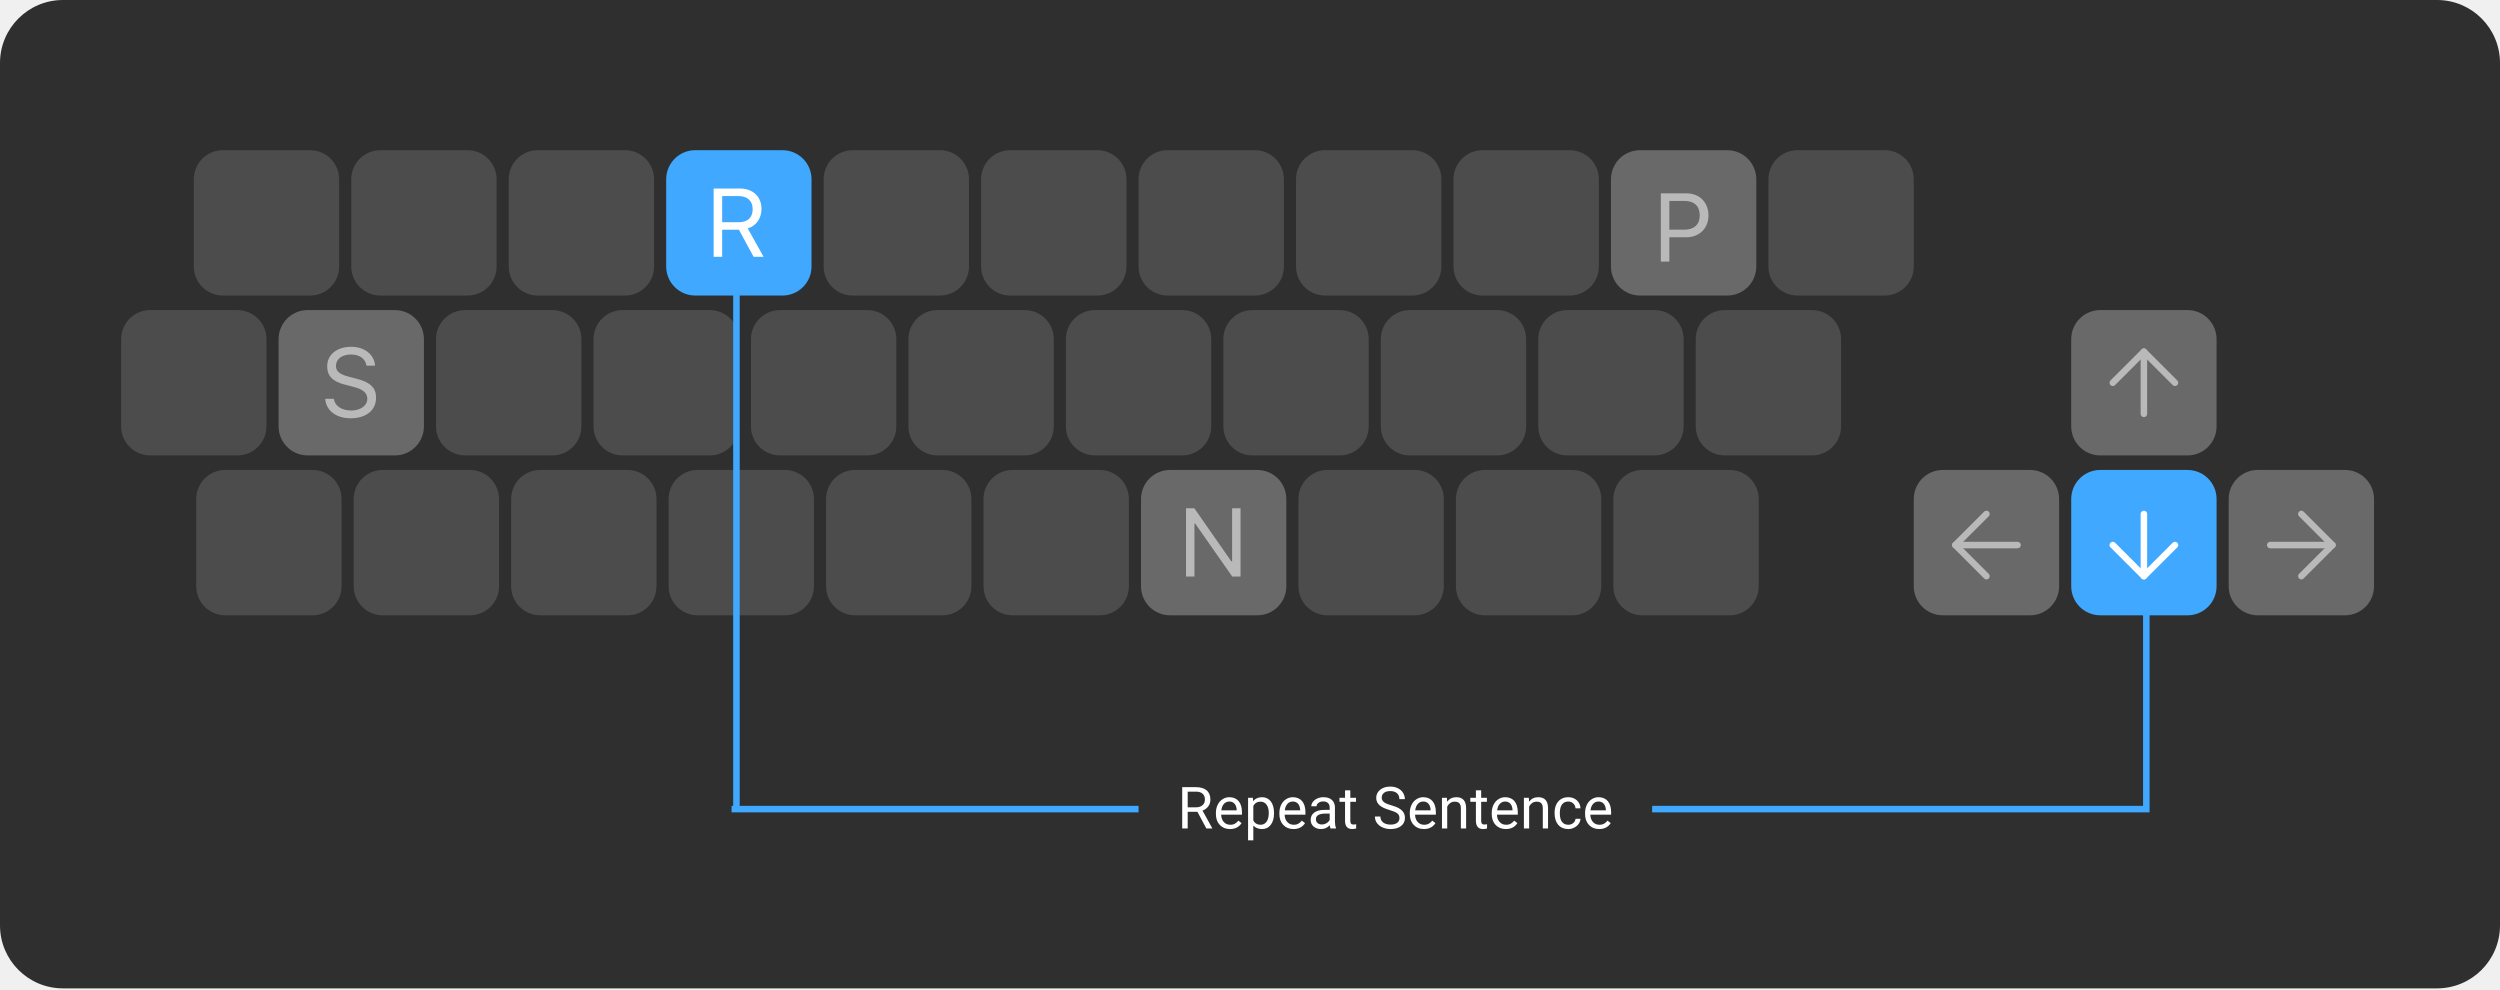
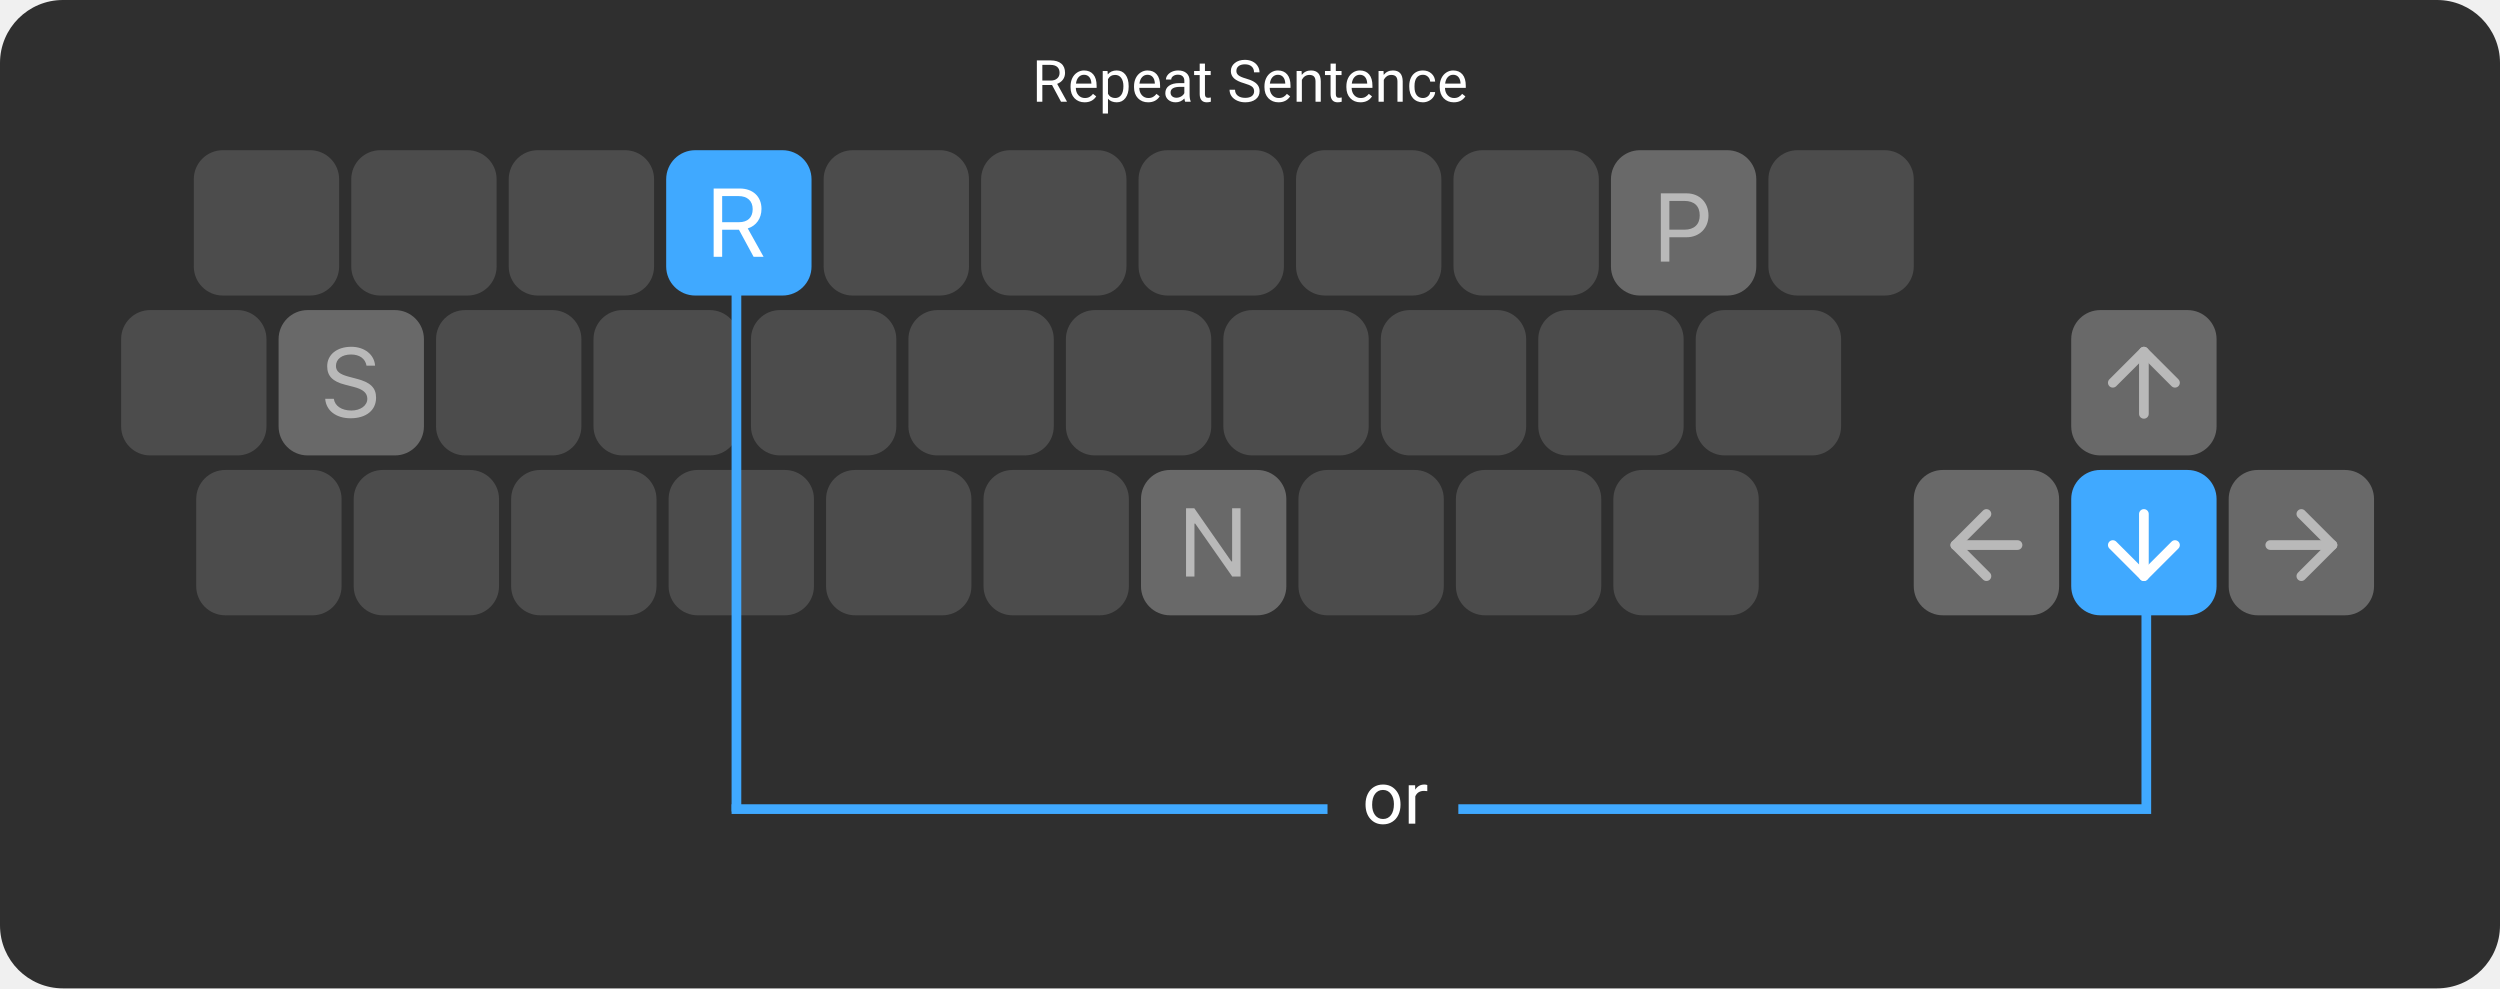
- <svg xmlns="http://www.w3.org/2000/svg" width="1920" height="760" viewBox="0 0 1920 760" fill="none">
-   <g clip-path="url(#clip0)">
-     <path d="M1871.63 0H48.372C21.657 0 0 21.657 0 48.372V710.698C0 737.413 21.657 759.07 48.372 759.07H1871.63C1898.34 759.07 1920 737.413 1920 710.698V48.372C1920 21.657 1898.34 0 1871.63 0Z" fill="#2F2F2F" />
-     <path d="M238.14 115.349H171.163C158.833 115.349 148.837 125.344 148.837 137.674V204.651C148.837 216.981 158.833 226.977 171.163 226.977H238.14C250.47 226.977 260.465 216.981 260.465 204.651V137.674C260.465 125.344 250.47 115.349 238.14 115.349Z" fill="#4C4C4C" />
-     <path d="M359.07 115.349H292.093C279.763 115.349 269.768 125.344 269.768 137.674V204.651C269.768 216.981 279.763 226.977 292.093 226.977H359.07C371.4 226.977 381.395 216.981 381.395 204.651V137.674C381.395 125.344 371.4 115.349 359.07 115.349Z" fill="#4C4C4C" />
-     <path d="M600.93 115.349H533.954C521.623 115.349 511.628 125.344 511.628 137.674V204.651C511.628 216.981 521.623 226.977 533.954 226.977H600.93C613.26 226.977 623.256 216.981 623.256 204.651V137.674C623.256 125.344 613.26 115.349 600.93 115.349Z" fill="#40A9FF" />
-     <path d="M480 115.349H413.023C400.693 115.349 390.698 125.344 390.698 137.674V204.651C390.698 216.981 400.693 226.977 413.023 226.977H480C492.33 226.977 502.326 216.981 502.326 204.651V137.674C502.326 125.344 492.33 115.349 480 115.349Z" fill="#4C4C4C" />
-     <path d="M721.86 115.349H654.884C642.554 115.349 632.558 125.344 632.558 137.674V204.651C632.558 216.981 642.554 226.977 654.884 226.977H721.86C734.19 226.977 744.186 216.981 744.186 204.651V137.674C744.186 125.344 734.19 115.349 721.86 115.349Z" fill="#4C4C4C" />
-     <path d="M842.791 115.349H775.814C763.484 115.349 753.488 125.344 753.488 137.674V204.651C753.488 216.981 763.484 226.977 775.814 226.977H842.791C855.121 226.977 865.116 216.981 865.116 204.651V137.674C865.116 125.344 855.121 115.349 842.791 115.349Z" fill="#4C4C4C" />
-     <path d="M963.721 115.349H896.744C884.414 115.349 874.418 125.344 874.418 137.674V204.651C874.418 216.981 884.414 226.977 896.744 226.977H963.721C976.051 226.977 986.046 216.981 986.046 204.651V137.674C986.046 125.344 976.051 115.349 963.721 115.349Z" fill="#4C4C4C" />
-     <path d="M1084.65 115.349H1017.67C1005.34 115.349 995.349 125.344 995.349 137.674V204.651C995.349 216.981 1005.34 226.977 1017.67 226.977H1084.65C1096.98 226.977 1106.98 216.981 1106.98 204.651V137.674C1106.98 125.344 1096.98 115.349 1084.65 115.349Z" fill="#4C4C4C" />
-     <path d="M1205.58 115.349H1138.6C1126.27 115.349 1116.28 125.344 1116.28 137.674V204.651C1116.28 216.981 1126.27 226.977 1138.6 226.977H1205.58C1217.91 226.977 1227.91 216.981 1227.91 204.651V137.674C1227.91 125.344 1217.91 115.349 1205.58 115.349Z" fill="#4C4C4C" />
-     <path d="M1447.44 115.349H1380.47C1368.14 115.349 1358.14 125.344 1358.14 137.674V204.651C1358.14 216.981 1368.14 226.977 1380.47 226.977H1447.44C1459.77 226.977 1469.77 216.981 1469.77 204.651V137.674C1469.77 125.344 1459.77 115.349 1447.44 115.349Z" fill="#4C4C4C" />
-     <path d="M1326.51 115.349H1259.54C1247.2 115.349 1237.21 125.344 1237.21 137.674V204.651C1237.21 216.981 1247.2 226.977 1259.54 226.977H1326.51C1338.84 226.977 1348.84 216.981 1348.84 204.651V137.674C1348.84 125.344 1338.84 115.349 1326.51 115.349Z" fill="#696969" />
-     <path d="M1800.93 360.93H1733.95C1721.62 360.93 1711.63 370.926 1711.63 383.256V450.232C1711.63 462.563 1721.62 472.558 1733.95 472.558H1800.93C1813.26 472.558 1823.26 462.563 1823.26 450.232V383.256C1823.26 370.926 1813.26 360.93 1800.93 360.93Z" fill="#696969" />
-     <path d="M240 360.93H173.023C160.693 360.93 150.698 370.926 150.698 383.256V450.232C150.698 462.563 160.693 472.558 173.023 472.558H240C252.33 472.558 262.326 462.563 262.326 450.232V383.256C262.326 370.926 252.33 360.93 240 360.93Z" fill="#4C4C4C" />
-     <path d="M360.93 360.93H293.954C281.623 360.93 271.628 370.926 271.628 383.256V450.232C271.628 462.563 281.623 472.558 293.954 472.558H360.93C373.26 472.558 383.256 462.563 383.256 450.232V383.256C383.256 370.926 373.26 360.93 360.93 360.93Z" fill="#4C4C4C" />
-     <path d="M481.86 360.93H414.884C402.554 360.93 392.558 370.926 392.558 383.256V450.232C392.558 462.563 402.554 472.558 414.884 472.558H481.86C494.191 472.558 504.186 462.563 504.186 450.232V383.256C504.186 370.926 494.191 360.93 481.86 360.93Z" fill="#4C4C4C" />
-     <path d="M602.791 360.93H535.814C523.484 360.93 513.488 370.926 513.488 383.256V450.232C513.488 462.563 523.484 472.558 535.814 472.558H602.791C615.121 472.558 625.116 462.563 625.116 450.232V383.256C625.116 370.926 615.121 360.93 602.791 360.93Z" fill="#4C4C4C" />
-     <path d="M723.721 360.93H656.744C644.414 360.93 634.418 370.926 634.418 383.256V450.232C634.418 462.563 644.414 472.558 656.744 472.558H723.721C736.051 472.558 746.046 462.563 746.046 450.232V383.256C746.046 370.926 736.051 360.93 723.721 360.93Z" fill="#4C4C4C" />
-     <path d="M844.651 360.93H777.674C765.344 360.93 755.349 370.926 755.349 383.256V450.232C755.349 462.563 765.344 472.558 777.674 472.558H844.651C856.981 472.558 866.977 462.563 866.977 450.232V383.256C866.977 370.926 856.981 360.93 844.651 360.93Z" fill="#4C4C4C" />
-     <path d="M965.582 360.93H898.605C886.275 360.93 876.279 370.926 876.279 383.256V450.232C876.279 462.563 886.275 472.558 898.605 472.558H965.582C977.912 472.558 987.907 462.563 987.907 450.232V383.256C987.907 370.926 977.912 360.93 965.582 360.93Z" fill="#696969" />
-     <path d="M1086.51 360.93H1019.54C1007.2 360.93 997.209 370.926 997.209 383.256V450.232C997.209 462.563 1007.2 472.558 1019.54 472.558H1086.51C1098.84 472.558 1108.84 462.563 1108.84 450.232V383.256C1108.84 370.926 1098.84 360.93 1086.51 360.93Z" fill="#4C4C4C" />
-     <path d="M1207.44 360.93H1140.47C1128.14 360.93 1118.14 370.926 1118.14 383.256V450.232C1118.14 462.563 1128.14 472.558 1140.47 472.558H1207.44C1219.77 472.558 1229.77 462.563 1229.77 450.232V383.256C1229.77 370.926 1219.77 360.93 1207.44 360.93Z" fill="#4C4C4C" />
-     <path d="M1328.37 360.93H1261.4C1249.07 360.93 1239.07 370.926 1239.07 383.256V450.232C1239.07 462.563 1249.07 472.558 1261.4 472.558H1328.37C1340.7 472.558 1350.7 462.563 1350.7 450.232V383.256C1350.7 370.926 1340.7 360.93 1328.37 360.93Z" fill="#4C4C4C" />
-     <path d="M1559.07 360.93H1492.09C1479.76 360.93 1469.77 370.926 1469.77 383.256V450.232C1469.77 462.563 1479.76 472.558 1492.09 472.558H1559.07C1571.4 472.558 1581.4 462.563 1581.4 450.232V383.256C1581.4 370.926 1571.4 360.93 1559.07 360.93Z" fill="#696969" />
-     <path d="M1680 360.93H1613.02C1600.69 360.93 1590.7 370.926 1590.7 383.256V450.232C1590.7 462.563 1600.69 472.558 1613.02 472.558H1680C1692.33 472.558 1702.33 462.563 1702.33 450.232V383.256C1702.33 370.926 1692.33 360.93 1680 360.93Z" fill="#40A9FF" />
-     <path d="M182.326 238.14H115.349C103.019 238.14 93.023 248.135 93.023 260.465V327.442C93.023 339.772 103.019 349.767 115.349 349.767H182.326C194.656 349.767 204.651 339.772 204.651 327.442V260.465C204.651 248.135 194.656 238.14 182.326 238.14Z" fill="#4C4C4C" />
-     <path d="M303.256 238.14H236.279C223.949 238.14 213.954 248.135 213.954 260.465V327.442C213.954 339.772 223.949 349.767 236.279 349.767H303.256C315.586 349.767 325.582 339.772 325.582 327.442V260.465C325.582 248.135 315.586 238.14 303.256 238.14Z" fill="#696969" />
-     <path d="M424.186 238.14H357.209C344.879 238.14 334.884 248.135 334.884 260.465V327.442C334.884 339.772 344.879 349.767 357.209 349.767H424.186C436.516 349.767 446.512 339.772 446.512 327.442V260.465C446.512 248.135 436.516 238.14 424.186 238.14Z" fill="#4C4C4C" />
-     <path d="M545.116 238.14H478.14C465.809 238.14 455.814 248.135 455.814 260.465V327.442C455.814 339.772 465.809 349.767 478.14 349.767H545.116C557.446 349.767 567.442 339.772 567.442 327.442V260.465C567.442 248.135 557.446 238.14 545.116 238.14Z" fill="#4C4C4C" />
-     <path d="M666.046 238.14H599.07C586.74 238.14 576.744 248.135 576.744 260.465V327.442C576.744 339.772 586.74 349.767 599.07 349.767H666.046C678.377 349.767 688.372 339.772 688.372 327.442V260.465C688.372 248.135 678.377 238.14 666.046 238.14Z" fill="#4C4C4C" />
-     <path d="M786.977 238.14H720C707.67 238.14 697.674 248.135 697.674 260.465V327.442C697.674 339.772 707.67 349.767 720 349.767H786.977C799.307 349.767 809.302 339.772 809.302 327.442V260.465C809.302 248.135 799.307 238.14 786.977 238.14Z" fill="#4C4C4C" />
-     <path d="M907.907 238.14H840.93C828.6 238.14 818.604 248.135 818.604 260.465V327.442C818.604 339.772 828.6 349.767 840.93 349.767H907.907C920.237 349.767 930.232 339.772 930.232 327.442V260.465C930.232 248.135 920.237 238.14 907.907 238.14Z" fill="#4C4C4C" />
-     <path d="M1028.84 238.14H961.86C949.53 238.14 939.535 248.135 939.535 260.465V327.442C939.535 339.772 949.53 349.767 961.86 349.767H1028.84C1041.17 349.767 1051.16 339.772 1051.16 327.442V260.465C1051.16 248.135 1041.17 238.14 1028.84 238.14Z" fill="#4C4C4C" />
-     <path d="M1149.77 238.14H1082.79C1070.46 238.14 1060.47 248.135 1060.47 260.465V327.442C1060.47 339.772 1070.46 349.767 1082.79 349.767H1149.77C1162.1 349.767 1172.09 339.772 1172.09 327.442V260.465C1172.09 248.135 1162.1 238.14 1149.77 238.14Z" fill="#4C4C4C" />
-     <path d="M1270.7 238.14H1203.72C1191.39 238.14 1181.4 248.135 1181.4 260.465V327.442C1181.4 339.772 1191.39 349.767 1203.72 349.767H1270.7C1283.03 349.767 1293.02 339.772 1293.02 327.442V260.465C1293.02 248.135 1283.03 238.14 1270.7 238.14Z" fill="#4C4C4C" />
-     <path d="M1391.63 238.14H1324.65C1312.32 238.14 1302.33 248.135 1302.33 260.465V327.442C1302.33 339.772 1312.32 349.767 1324.65 349.767H1391.63C1403.96 349.767 1413.95 339.772 1413.95 327.442V260.465C1413.95 248.135 1403.96 238.14 1391.63 238.14Z" fill="#4C4C4C" />
-     <path d="M1680 238.14H1613.02C1600.69 238.14 1590.7 248.135 1590.7 260.465V327.442C1590.7 339.772 1600.69 349.767 1613.02 349.767H1680C1692.33 349.767 1702.33 339.772 1702.33 327.442V260.465C1702.33 248.135 1692.33 238.14 1680 238.14Z" fill="#696969" />
-     <path d="M565.582 226.047V383.256V623.256" stroke="#40A9FF" stroke-width="5" />
-     <path d="M874.419 621.395H561.86" stroke="#40A9FF" stroke-width="5" />
-     <path d="M1648.37 468.837V621.395H1268.84" stroke="#40A9FF" stroke-width="5" />
-     <path d="M554.623 150.589H567.229C573.99 150.589 578.061 154.332 578.061 160.618C578.061 167.049 574.243 170.647 567.52 170.647H554.623V150.589ZM554.623 176.461H567.52L578.749 197.209H586.418L574.281 175.443C580.855 173.372 584.818 167.703 584.818 160.4C584.818 150.952 578.206 144.775 568.104 144.775H548.082V197.209H554.623V176.461Z" fill="white" />
-     <path d="M1275.52 148.496V200.93H1282.06V182.217H1295.26C1305.1 182.217 1312.12 175.276 1312.12 165.465C1312.12 155.472 1305.25 148.496 1295.33 148.496H1275.52ZM1282.06 154.31H1293.62C1301.21 154.31 1305.39 158.27 1305.39 165.465C1305.39 172.406 1301.07 176.403 1293.62 176.403H1282.06V154.31Z" fill="#B9B9B9" />
-     <path d="M917.339 442.791V402.128H917.919L946.373 442.791H952.732V390.355H946.266V431.163H945.681L917.231 390.355H910.872V442.791H917.339Z" fill="#B9B9B9" />
-     <path d="M249.76 306.301C250.451 315.349 258.118 321.235 269.237 321.235C281.229 321.235 288.823 315.094 288.823 305.465C288.823 297.761 284.462 293.546 273.598 290.821L268.111 289.368C260.88 287.514 258.009 285.153 258.009 281.046C258.009 275.741 262.624 272.253 269.601 272.253C276.141 272.253 280.574 275.45 281.483 280.829H288.06C287.515 272.362 279.957 266.33 269.819 266.33C258.736 266.33 251.287 272.362 251.287 281.264C251.287 288.714 255.393 293.001 264.877 295.4L271.599 297.144C278.83 298.961 282.101 301.795 282.101 306.264C282.101 311.461 276.904 315.276 269.855 315.276C262.406 315.276 257.173 311.788 256.374 306.301H249.76Z" fill="#B9B9B9" />
-     <path d="M1743.56 418.605H1791.32" stroke="#B9B9B9" stroke-width="5" stroke-linecap="round" stroke-linejoin="round" />
-     <path d="M1767.44 442.482L1791.32 418.605L1767.44 394.728" stroke="#B9B9B9" stroke-width="5" stroke-linecap="round" stroke-linejoin="round" />
-     <path d="M1549.46 418.605H1501.7" stroke="#B9B9B9" stroke-width="5" stroke-linecap="round" stroke-linejoin="round" />
-     <path d="M1525.58 442.482L1501.7 418.605L1525.58 394.728" stroke="#B9B9B9" stroke-width="5" stroke-linecap="round" stroke-linejoin="round" />
-     <path d="M1646.51 394.728V442.482" stroke="white" stroke-width="5" stroke-linecap="round" stroke-linejoin="round" />
-     <path d="M1670.39 418.605L1646.51 442.482L1622.63 418.605" stroke="white" stroke-width="5" stroke-linecap="round" stroke-linejoin="round" />
-     <path d="M1646.51 317.83V270.077" stroke="#B9B9B9" stroke-width="5" stroke-linecap="round" stroke-linejoin="round" />
-     <path d="M1622.63 293.954L1646.51 270.077L1670.39 293.954" stroke="#B9B9B9" stroke-width="5" stroke-linecap="round" stroke-linejoin="round" />
-     <path d="M919.601 623.438H912.144V636.279H907.936V604.536H918.444C922.02 604.536 924.766 605.351 926.686 606.977C928.617 608.603 929.584 610.973 929.584 614.084C929.584 616.059 929.049 617.782 927.973 619.252C926.909 620.718 925.428 621.816 923.523 622.545L930.98 636.019V636.279H926.489L919.601 623.438ZM912.144 620.015H918.574C920.654 620.015 922.303 619.475 923.523 618.4C924.758 617.325 925.376 615.888 925.376 614.084C925.376 612.123 924.788 610.619 923.612 609.57C922.448 608.525 920.762 607.992 918.552 607.981H912.144V620.015ZM944.628 636.714C941.432 636.714 938.831 635.669 936.822 633.574C934.816 631.468 933.815 628.655 933.815 625.139V624.398C933.815 622.058 934.258 619.97 935.144 618.139C936.044 616.294 937.294 614.854 938.894 613.823C940.509 612.778 942.25 612.253 944.126 612.253C947.196 612.253 949.577 613.261 951.277 615.282C952.978 617.302 953.83 620.197 953.83 623.959V625.641H937.849C937.904 627.966 938.582 629.846 939.876 631.286C941.183 632.711 942.842 633.421 944.848 633.421C946.273 633.421 947.478 633.131 948.464 632.551C949.454 631.97 950.317 631.2 951.062 630.24L953.525 632.16C951.549 635.196 948.584 636.714 944.628 636.714ZM944.126 615.568C942.5 615.568 941.134 616.164 940.029 617.354C938.924 618.53 938.239 620.19 937.979 622.326H949.797V622.02C949.681 619.97 949.127 618.385 948.137 617.269C947.151 616.134 945.815 615.568 944.126 615.568ZM978.444 624.744C978.444 628.335 977.622 631.23 975.981 633.421C974.34 635.617 972.115 636.714 969.309 636.714C966.444 636.714 964.193 635.806 962.552 633.991V645.351H958.518V612.688H962.202L962.399 615.304C964.04 613.269 966.321 612.253 969.242 612.253C972.077 612.253 974.317 613.321 975.958 615.457C977.614 617.596 978.444 620.565 978.444 624.376V624.744ZM974.41 624.286C974.41 621.626 973.845 619.527 972.71 617.987C971.575 616.446 970.02 615.676 968.044 615.676C965.603 615.676 963.772 616.759 962.552 618.925V630.195C963.757 632.346 965.603 633.421 968.089 633.421C970.02 633.421 971.553 632.659 972.688 631.133C973.837 629.593 974.41 627.312 974.41 624.286ZM993.38 636.714C990.18 636.714 987.579 635.669 985.573 633.574C983.568 631.468 982.563 628.655 982.563 625.139V624.398C982.563 622.058 983.01 619.97 983.895 618.139C984.796 616.294 986.046 614.854 987.646 613.823C989.257 612.778 991.002 612.253 992.877 612.253C995.943 612.253 998.329 613.261 1000.03 615.282C1001.73 617.302 1002.58 620.197 1002.58 623.959V625.641H986.597C986.656 627.966 987.333 629.846 988.624 631.286C989.934 632.711 991.59 633.421 993.596 633.421C995.021 633.421 996.226 633.131 997.216 632.551C998.206 631.97 999.069 631.2 999.81 630.24L1002.27 632.16C1000.3 635.196 997.331 636.714 993.38 636.714ZM992.877 615.568C991.248 615.568 989.882 616.164 988.777 617.354C987.676 618.53 986.991 620.19 986.73 622.326H998.544V622.02C998.429 619.97 997.878 618.385 996.889 617.269C995.899 616.134 994.563 615.568 992.877 615.568ZM1021.83 636.279C1021.6 635.814 1021.41 634.984 1021.26 633.793C1019.39 635.739 1017.15 636.714 1014.55 636.714C1012.22 636.714 1010.31 636.059 1008.81 634.753C1007.33 633.429 1006.59 631.758 1006.59 629.738C1006.59 627.282 1007.52 625.377 1009.38 624.026C1011.26 622.66 1013.89 621.976 1017.28 621.976H1021.2V620.123C1021.2 618.713 1020.78 617.596 1019.93 616.766C1019.09 615.922 1017.85 615.501 1016.2 615.501C1014.77 615.501 1013.56 615.866 1012.59 616.592C1011.61 617.317 1011.12 618.199 1011.12 619.23H1007.07C1007.07 618.054 1007.49 616.919 1008.31 615.829C1009.16 614.724 1010.29 613.853 1011.71 613.213C1013.15 612.573 1014.73 612.253 1016.45 612.253C1019.16 612.253 1021.29 612.938 1022.83 614.303C1024.38 615.654 1025.18 617.522 1025.23 619.907V630.765C1025.23 632.93 1025.51 634.649 1026.06 635.929V636.279H1021.83ZM1015.14 633.205C1016.4 633.205 1017.6 632.878 1018.73 632.223C1019.87 631.568 1020.69 630.72 1021.2 629.674V624.833H1018.04C1013.1 624.833 1010.62 626.277 1010.62 629.172C1010.62 630.437 1011.05 631.423 1011.89 632.138C1012.73 632.848 1013.82 633.205 1015.14 633.205ZM1037.03 606.977V612.688H1041.43V615.806H1037.03V630.437C1037.03 631.382 1037.22 632.093 1037.61 632.573C1038.01 633.038 1038.68 633.269 1039.62 633.269C1040.08 633.269 1040.72 633.183 1041.54 633.008V636.279C1040.48 636.569 1039.45 636.714 1038.44 636.714C1036.64 636.714 1035.28 636.171 1034.37 635.081C1033.45 633.991 1032.99 632.443 1032.99 630.437V615.806H1028.7V612.688H1032.99V606.977H1037.03ZM1067.22 622.128C1063.63 621.098 1061.02 619.832 1059.37 618.337C1057.75 616.822 1056.93 614.962 1056.93 612.755C1056.93 610.255 1057.93 608.19 1059.92 606.564C1061.93 604.919 1064.53 604.1 1067.72 604.1C1069.9 604.1 1071.85 604.521 1073.55 605.362C1075.26 606.206 1076.58 607.367 1077.51 608.852C1078.46 610.333 1078.93 611.955 1078.93 613.715H1074.72C1074.72 611.795 1074.11 610.292 1072.89 609.202C1071.67 608.097 1069.95 607.542 1067.72 607.542C1065.66 607.542 1064.05 608 1062.88 608.915C1061.74 609.819 1061.16 611.077 1061.16 612.688C1061.16 613.983 1061.71 615.081 1062.8 615.981C1063.9 616.867 1065.77 617.682 1068.4 618.422C1071.05 619.163 1073.11 619.985 1074.59 620.886C1076.09 621.775 1077.19 622.813 1077.91 624.004C1078.63 625.194 1078.99 626.597 1078.99 628.212C1078.99 630.783 1077.99 632.848 1075.99 634.404C1073.98 635.944 1071.3 636.714 1067.94 636.714C1065.76 636.714 1063.73 636.301 1061.84 635.472C1059.95 634.631 1058.49 633.481 1057.45 632.026C1056.44 630.575 1055.93 628.923 1055.93 627.077H1060.14C1060.14 628.997 1060.84 630.515 1062.25 631.635C1063.68 632.74 1065.57 633.291 1067.94 633.291C1070.15 633.291 1071.85 632.841 1073.02 631.94C1074.2 631.04 1074.79 629.812 1074.79 628.257C1074.79 626.701 1074.24 625.503 1073.15 624.659C1072.06 623.799 1070.09 622.958 1067.22 622.128ZM1093.54 636.714C1090.34 636.714 1087.74 635.669 1085.73 633.574C1083.73 631.468 1082.72 628.655 1082.72 625.139V624.398C1082.72 622.058 1083.17 619.97 1084.06 618.139C1084.96 616.294 1086.21 614.854 1087.81 613.823C1089.42 612.778 1091.16 612.253 1093.04 612.253C1096.1 612.253 1098.49 613.261 1100.19 615.282C1101.89 617.302 1102.74 620.197 1102.74 623.959V625.641H1086.76C1086.82 627.966 1087.49 629.846 1088.78 631.286C1090.09 632.711 1091.75 633.421 1093.76 633.421C1095.18 633.421 1096.39 633.131 1097.38 632.551C1098.37 631.97 1099.23 631.2 1099.97 630.24L1102.43 632.16C1100.46 635.196 1097.49 636.714 1093.54 636.714ZM1093.04 615.568C1091.41 615.568 1090.04 616.164 1088.94 617.354C1087.83 618.53 1087.15 620.19 1086.89 622.326H1098.7V622.02C1098.59 619.97 1098.04 618.385 1097.05 617.269C1096.06 616.134 1094.72 615.568 1093.04 615.568ZM1111.24 612.688L1111.37 615.654C1113.18 613.388 1115.53 612.253 1118.44 612.253C1123.42 612.253 1125.94 615.066 1125.98 620.692V636.279H1121.95V620.67C1121.93 618.969 1121.54 617.712 1120.77 616.897C1120.01 616.082 1118.83 615.676 1117.22 615.676C1115.91 615.676 1114.76 616.026 1113.77 616.722C1112.78 617.421 1112.01 618.337 1111.46 619.468V636.279H1107.43V612.688H1111.24ZM1137.54 606.977V612.688H1141.94V615.806H1137.54V630.437C1137.54 631.382 1137.73 632.093 1138.12 632.573C1138.52 633.038 1139.18 633.269 1140.13 633.269C1140.59 633.269 1141.23 633.183 1142.05 633.008V636.279C1140.99 636.569 1139.95 636.714 1138.95 636.714C1137.15 636.714 1135.79 636.171 1134.88 635.081C1133.96 633.991 1133.5 632.443 1133.5 630.437V615.806H1129.21V612.688H1133.5V606.977H1137.54ZM1156.46 636.714C1153.26 636.714 1150.66 635.669 1148.65 633.574C1146.65 631.468 1145.65 628.655 1145.65 625.139V624.398C1145.65 622.058 1146.09 619.97 1146.98 618.139C1147.88 616.294 1149.13 614.854 1150.73 613.823C1152.34 612.778 1154.08 612.253 1155.96 612.253C1159.02 612.253 1161.41 613.261 1163.11 615.282C1164.81 617.302 1165.66 620.197 1165.66 623.959V625.641H1149.68C1149.74 627.966 1150.41 629.846 1151.71 631.286C1153.02 632.711 1154.67 633.421 1156.68 633.421C1158.1 633.421 1159.31 633.131 1160.3 632.551C1161.29 631.97 1162.15 631.2 1162.89 630.24L1165.35 632.16C1163.38 635.196 1160.41 636.714 1156.46 636.714ZM1155.96 615.568C1154.33 615.568 1152.96 616.164 1151.86 617.354C1150.76 618.53 1150.07 620.19 1149.81 622.326H1161.63V622.02C1161.51 619.97 1160.96 618.385 1159.97 617.269C1158.98 616.134 1157.64 615.568 1155.96 615.568ZM1174.16 612.688L1174.3 615.654C1176.1 613.388 1178.45 612.253 1181.36 612.253C1186.34 612.253 1188.86 615.066 1188.9 620.692V636.279H1184.87V620.67C1184.86 618.969 1184.46 617.712 1183.69 616.897C1182.94 616.082 1181.75 615.676 1180.14 615.676C1178.83 615.676 1177.68 616.026 1176.69 616.722C1175.71 617.421 1174.94 618.337 1174.38 619.468V636.279H1170.35V612.688H1174.16ZM1204.45 633.421C1205.89 633.421 1207.14 632.986 1208.22 632.115C1209.29 631.241 1209.89 630.154 1210 628.845H1213.82C1213.75 630.195 1213.28 631.483 1212.43 632.703C1211.57 633.924 1210.42 634.899 1208.98 635.624C1207.56 636.353 1206.05 636.714 1204.45 636.714C1201.23 636.714 1198.68 635.646 1196.77 633.511C1194.88 631.36 1193.94 628.424 1193.94 624.703V624.026C1193.94 621.73 1194.36 619.687 1195.2 617.901C1196.05 616.112 1197.25 614.724 1198.82 613.734C1200.4 612.748 1202.27 612.253 1204.42 612.253C1207.07 612.253 1209.26 613.046 1211.01 614.631C1212.77 616.212 1213.71 618.27 1213.82 620.8H1210C1209.89 619.274 1209.31 618.024 1208.26 617.049C1207.23 616.059 1205.95 615.568 1204.42 615.568C1202.38 615.568 1200.78 616.309 1199.65 617.79C1198.53 619.259 1197.97 621.388 1197.97 624.179V624.941C1197.97 627.661 1198.53 629.753 1199.65 631.222C1200.77 632.688 1202.37 633.421 1204.45 633.421ZM1228.14 636.714C1224.95 636.714 1222.35 635.669 1220.34 633.574C1218.34 631.468 1217.33 628.655 1217.33 625.139V624.398C1217.33 622.058 1217.77 619.97 1218.66 618.139C1219.56 616.294 1220.81 614.854 1222.41 613.823C1224.03 612.778 1225.77 612.253 1227.65 612.253C1230.71 612.253 1233.1 613.261 1234.8 615.282C1236.5 617.302 1237.35 620.197 1237.35 623.959V625.641H1221.36C1221.42 627.966 1222.1 629.846 1223.39 631.286C1224.7 632.711 1226.36 633.421 1228.36 633.421C1229.79 633.421 1230.99 633.131 1231.98 632.551C1232.97 631.97 1233.84 631.2 1234.58 630.24L1237.04 632.16C1235.07 635.196 1232.1 636.714 1228.14 636.714ZM1227.65 615.568C1226.02 615.568 1224.65 616.164 1223.55 617.354C1222.44 618.53 1221.76 620.19 1221.5 622.326H1233.31V622.02C1233.2 619.97 1232.64 618.385 1231.66 617.269C1230.67 616.134 1229.33 615.568 1227.65 615.568Z" fill="white" />
-   </g>
-   <defs>
-     <clipPath id="clip0">
-       <rect width="1920" height="759.07" fill="white" />
-     </clipPath>
-   </defs>
+ <svg xmlns="http://www.w3.org/2000/svg" width="516" height="204" viewBox="0 0 516 204" fill="none">
+   <rect width="516" height="204" rx="13" fill="#2F2F2F" />
+   <rect x="40" y="31" width="30" height="30" rx="6" fill="#4C4C4C" />
+   <rect x="72.5" y="31" width="30" height="30" rx="6" fill="#4C4C4C" />
+   <rect x="137.5" y="31" width="30" height="30" rx="6" fill="#40A9FF" />
+   <rect x="105" y="31" width="30" height="30" rx="6" fill="#4C4C4C" />
+   <rect x="170" y="31" width="30" height="30" rx="6" fill="#4C4C4C" />
+   <rect x="202.5" y="31" width="30" height="30" rx="6" fill="#4C4C4C" />
+   <rect x="235" y="31" width="30" height="30" rx="6" fill="#4C4C4C" />
+   <rect x="267.5" y="31" width="30" height="30" rx="6" fill="#4C4C4C" />
+   <rect x="300" y="31" width="30" height="30" rx="6" fill="#4C4C4C" />
+   <rect x="365" y="31" width="30" height="30" rx="6" fill="#4C4C4C" />
+   <rect x="332.5" y="31" width="30" height="30" rx="6" fill="#696969" />
+   <rect x="460" y="97" width="30" height="30" rx="6" fill="#696969" />
+   <rect x="40.5" y="97" width="30" height="30" rx="6" fill="#4C4C4C" />
+   <rect x="73" y="97" width="30" height="30" rx="6" fill="#4C4C4C" />
+   <rect x="105.5" y="97" width="30" height="30" rx="6" fill="#4C4C4C" />
+   <rect x="138" y="97" width="30" height="30" rx="6" fill="#4C4C4C" />
+   <rect x="170.5" y="97" width="30" height="30" rx="6" fill="#4C4C4C" />
+   <rect x="203" y="97" width="30" height="30" rx="6" fill="#4C4C4C" />
+   <rect x="235.5" y="97" width="30" height="30" rx="6" fill="#696969" />
+   <rect x="268" y="97" width="30" height="30" rx="6" fill="#4C4C4C" />
+   <rect x="300.5" y="97" width="30" height="30" rx="6" fill="#4C4C4C" />
+   <rect x="333" y="97" width="30" height="30" rx="6" fill="#4C4C4C" />
+   <rect x="395" y="97" width="30" height="30" rx="6" fill="#696969" />
+   <rect x="427.5" y="97" width="30" height="30" rx="6" fill="#40A9FF" />
+   <rect x="25" y="64" width="30" height="30" rx="6" fill="#4C4C4C" />
+   <rect x="57.5" y="64" width="30" height="30" rx="6" fill="#696969" />
+   <rect x="90" y="64" width="30" height="30" rx="6" fill="#4C4C4C" />
+   <rect x="122.5" y="64" width="30" height="30" rx="6" fill="#4C4C4C" />
+   <rect x="155" y="64" width="30" height="30" rx="6" fill="#4C4C4C" />
+   <rect x="187.5" y="64" width="30" height="30" rx="6" fill="#4C4C4C" />
+   <rect x="220" y="64" width="30" height="30" rx="6" fill="#4C4C4C" />
+   <rect x="252.5" y="64" width="30" height="30" rx="6" fill="#4C4C4C" />
+   <rect x="285" y="64" width="30" height="30" rx="6" fill="#4C4C4C" />
+   <rect x="317.5" y="64" width="30" height="30" rx="6" fill="#4C4C4C" />
+   <rect x="350" y="64" width="30" height="30" rx="6" fill="#4C4C4C" />
+   <rect x="427.5" y="64" width="30" height="30" rx="6" fill="#696969" />
+   <path d="M152 60.75V103V167.5" stroke="#40A9FF" stroke-width="2" />
+   <path d="M274 167L151 167" stroke="#40A9FF" stroke-width="2" />
+   <path d="M443 126L443 167L301 167" stroke="#40A9FF" stroke-width="2" />
+   <path d="M149.055 40.471H152.443C154.26 40.471 155.354 41.477 155.354 43.166C155.354 44.895 154.328 45.861 152.521 45.861H149.055V40.471ZM149.055 47.424H152.521L155.539 53H157.6L154.338 47.15C156.105 46.594 157.17 45.07 157.17 43.107C157.17 40.568 155.393 38.908 152.678 38.908H147.297V53H149.055V47.424Z" fill="white" />
+   <path d="M342.797 39.908V54H344.555V48.971H348.1C350.746 48.971 352.631 47.105 352.631 44.469C352.631 41.783 350.785 39.908 348.119 39.908H342.797ZM344.555 41.471H347.66C349.701 41.471 350.824 42.535 350.824 44.469C350.824 46.334 349.662 47.408 347.66 47.408H344.555V41.471Z" fill="#B9B9B9" />
+   <path d="M246.535 119V108.072H246.691L254.338 119H256.047V104.908H254.309V115.875H254.152L246.506 104.908H244.797V119H246.535Z" fill="#B9B9B9" />
+   <path d="M67.123 82.318C67.309 84.75 69.369 86.332 72.357 86.332C75.58 86.332 77.621 84.682 77.621 82.094C77.621 80.023 76.449 78.891 73.529 78.158L72.055 77.768C70.111 77.269 69.34 76.635 69.34 75.531C69.34 74.106 70.58 73.168 72.455 73.168C74.213 73.168 75.404 74.027 75.648 75.473H77.416C77.269 73.197 75.238 71.576 72.514 71.576C69.535 71.576 67.533 73.197 67.533 75.59C67.533 77.592 68.637 78.744 71.186 79.389L72.992 79.857C74.936 80.346 75.814 81.107 75.814 82.309C75.814 83.705 74.418 84.731 72.523 84.731C70.522 84.731 69.115 83.793 68.9 82.318H67.123Z" fill="#B9B9B9" />
+   <path d="M468.584 112.5H481.417" stroke="#B9B9B9" stroke-width="2" stroke-linecap="round" stroke-linejoin="round" />
+   <path d="M475 118.917L481.417 112.5L475 106.083" stroke="#B9B9B9" stroke-width="2" stroke-linecap="round" stroke-linejoin="round" />
+   <path d="M416.416 112.5H403.583" stroke="#B9B9B9" stroke-width="2" stroke-linecap="round" stroke-linejoin="round" />
+   <path d="M410 118.917L403.583 112.5L410 106.083" stroke="#B9B9B9" stroke-width="2" stroke-linecap="round" stroke-linejoin="round" />
+   <path d="M442.5 106.083V118.917" stroke="white" stroke-width="2" stroke-linecap="round" stroke-linejoin="round" />
+   <path d="M448.917 112.5L442.5 118.917L436.084 112.5" stroke="white" stroke-width="2" stroke-linecap="round" stroke-linejoin="round" />
+   <path d="M442.5 85.417V72.583" stroke="#B9B9B9" stroke-width="2" stroke-linecap="round" stroke-linejoin="round" />
+   <path d="M436.083 79L442.5 72.583L448.916 79" stroke="#B9B9B9" stroke-width="2" stroke-linecap="round" stroke-linejoin="round" />
+   <path d="M281.848 165.964C281.848 165.188 281.999 164.49 282.302 163.87C282.609 163.25 283.034 162.771 283.576 162.434C284.123 162.097 284.746 161.929 285.444 161.929C286.523 161.929 287.395 162.302 288.059 163.049C288.728 163.796 289.062 164.79 289.062 166.03V166.125C289.062 166.897 288.913 167.59 288.615 168.206C288.322 168.816 287.9 169.292 287.348 169.634C286.801 169.976 286.171 170.146 285.458 170.146C284.384 170.146 283.513 169.773 282.844 169.026C282.18 168.279 281.848 167.29 281.848 166.06V165.964ZM283.21 166.125C283.21 167.004 283.413 167.71 283.818 168.242C284.228 168.774 284.775 169.041 285.458 169.041C286.147 169.041 286.694 168.772 287.099 168.235C287.504 167.693 287.707 166.936 287.707 165.964C287.707 165.095 287.5 164.392 287.084 163.855C286.674 163.313 286.127 163.042 285.444 163.042C284.775 163.042 284.235 163.308 283.825 163.84C283.415 164.373 283.21 165.134 283.21 166.125ZM294.592 163.291C294.387 163.257 294.165 163.24 293.925 163.24C293.037 163.24 292.434 163.618 292.116 164.375V170H290.761V162.075H292.08L292.102 162.991C292.546 162.283 293.176 161.929 293.991 161.929C294.255 161.929 294.455 161.963 294.592 162.031V163.291Z" fill="white" />
+   <path d="M217.143 17.549H215.139V21H214.008V12.469H216.832C217.793 12.469 218.531 12.688 219.047 13.125C219.566 13.562 219.826 14.199 219.826 15.035C219.826 15.566 219.682 16.029 219.393 16.424C219.107 16.818 218.709 17.113 218.197 17.309L220.201 20.93V21H218.994L217.143 17.549ZM215.139 16.629H216.867C217.426 16.629 217.869 16.484 218.197 16.195C218.529 15.906 218.695 15.52 218.695 15.035C218.695 14.508 218.537 14.104 218.221 13.822C217.908 13.541 217.455 13.398 216.861 13.395H215.139V16.629ZM223.869 21.117C223.01 21.117 222.311 20.836 221.771 20.273C221.232 19.707 220.963 18.951 220.963 18.006V17.807C220.963 17.178 221.082 16.617 221.32 16.125C221.562 15.629 221.898 15.242 222.328 14.965C222.762 14.684 223.23 14.543 223.734 14.543C224.559 14.543 225.199 14.815 225.656 15.357C226.113 15.9 226.342 16.678 226.342 17.689V18.141H222.047C222.062 18.766 222.244 19.271 222.592 19.658C222.943 20.041 223.389 20.232 223.928 20.232C224.311 20.232 224.635 20.154 224.9 19.998C225.166 19.842 225.398 19.635 225.598 19.377L226.26 19.893C225.729 20.709 224.932 21.117 223.869 21.117ZM223.734 15.434C223.297 15.434 222.93 15.594 222.633 15.914C222.336 16.23 222.152 16.676 222.082 17.25H225.258V17.168C225.227 16.617 225.078 16.191 224.812 15.891C224.547 15.586 224.188 15.434 223.734 15.434ZM232.957 17.9C232.957 18.865 232.736 19.643 232.295 20.232C231.854 20.822 231.256 21.117 230.502 21.117C229.732 21.117 229.127 20.873 228.686 20.385V23.438H227.602V14.66H228.592L228.645 15.363C229.086 14.816 229.699 14.543 230.484 14.543C231.246 14.543 231.848 14.83 232.289 15.404C232.734 15.979 232.957 16.777 232.957 17.801V17.9ZM231.873 17.777C231.873 17.062 231.721 16.498 231.416 16.084C231.111 15.67 230.693 15.463 230.162 15.463C229.506 15.463 229.014 15.754 228.686 16.336V19.365C229.01 19.943 229.506 20.232 230.174 20.232C230.693 20.232 231.105 20.027 231.41 19.617C231.719 19.203 231.873 18.59 231.873 17.777ZM236.971 21.117C236.111 21.117 235.412 20.836 234.873 20.273C234.334 19.707 234.064 18.951 234.064 18.006V17.807C234.064 17.178 234.184 16.617 234.422 16.125C234.664 15.629 235 15.242 235.43 14.965C235.863 14.684 236.332 14.543 236.836 14.543C237.66 14.543 238.301 14.815 238.758 15.357C239.215 15.9 239.443 16.678 239.443 17.689V18.141H235.148C235.164 18.766 235.346 19.271 235.693 19.658C236.045 20.041 236.49 20.232 237.029 20.232C237.412 20.232 237.736 20.154 238.002 19.998C238.268 19.842 238.5 19.635 238.699 19.377L239.361 19.893C238.83 20.709 238.033 21.117 236.971 21.117ZM236.836 15.434C236.398 15.434 236.031 15.594 235.734 15.914C235.438 16.23 235.254 16.676 235.184 17.25H238.359V17.168C238.328 16.617 238.18 16.191 237.914 15.891C237.648 15.586 237.289 15.434 236.836 15.434ZM244.617 21C244.555 20.875 244.504 20.652 244.465 20.332C243.961 20.855 243.359 21.117 242.66 21.117C242.035 21.117 241.521 20.941 241.119 20.59C240.721 20.234 240.521 19.785 240.521 19.242C240.521 18.582 240.771 18.07 241.271 17.707C241.775 17.34 242.482 17.156 243.393 17.156H244.447V16.658C244.447 16.279 244.334 15.979 244.107 15.756C243.881 15.529 243.547 15.416 243.105 15.416C242.719 15.416 242.395 15.514 242.133 15.709C241.871 15.904 241.74 16.141 241.74 16.418H240.65C240.65 16.102 240.762 15.797 240.984 15.504C241.211 15.207 241.516 14.973 241.898 14.801C242.285 14.629 242.709 14.543 243.17 14.543C243.9 14.543 244.473 14.727 244.887 15.094C245.301 15.457 245.516 15.959 245.531 16.6V19.518C245.531 20.1 245.605 20.562 245.754 20.906V21H244.617ZM242.818 20.174C243.158 20.174 243.48 20.086 243.785 19.91C244.09 19.734 244.311 19.506 244.447 19.225V17.924H243.598C242.27 17.924 241.605 18.312 241.605 19.09C241.605 19.43 241.719 19.695 241.945 19.887C242.172 20.078 242.463 20.174 242.818 20.174ZM248.701 13.125V14.66H249.885V15.498H248.701V19.43C248.701 19.684 248.754 19.875 248.859 20.004C248.965 20.129 249.145 20.191 249.398 20.191C249.523 20.191 249.695 20.168 249.914 20.121V21C249.629 21.078 249.352 21.117 249.082 21.117C248.598 21.117 248.232 20.971 247.986 20.678C247.74 20.385 247.617 19.969 247.617 19.43V15.498H246.463V14.66H247.617V13.125H248.701ZM256.816 17.197C255.852 16.92 255.148 16.58 254.707 16.178C254.27 15.771 254.051 15.271 254.051 14.678C254.051 14.006 254.318 13.451 254.854 13.014C255.393 12.572 256.092 12.352 256.951 12.352C257.537 12.352 258.059 12.465 258.516 12.691C258.977 12.918 259.332 13.23 259.582 13.629C259.836 14.027 259.963 14.463 259.963 14.935H258.832C258.832 14.42 258.668 14.016 258.34 13.723C258.012 13.426 257.549 13.277 256.951 13.277C256.396 13.277 255.963 13.4 255.65 13.646C255.342 13.889 255.188 14.227 255.188 14.66C255.188 15.008 255.334 15.303 255.627 15.545C255.924 15.783 256.426 16.002 257.133 16.201C257.844 16.4 258.398 16.621 258.797 16.863C259.199 17.102 259.496 17.381 259.688 17.701C259.883 18.021 259.98 18.398 259.98 18.832C259.98 19.523 259.711 20.078 259.172 20.496C258.633 20.91 257.912 21.117 257.01 21.117C256.424 21.117 255.877 21.006 255.369 20.783C254.861 20.557 254.469 20.248 254.191 19.857C253.918 19.467 253.781 19.023 253.781 18.527H254.912C254.912 19.043 255.102 19.451 255.48 19.752C255.863 20.049 256.373 20.197 257.01 20.197C257.604 20.197 258.059 20.076 258.375 19.834C258.691 19.592 258.85 19.262 258.85 18.844C258.85 18.426 258.703 18.104 258.41 17.877C258.117 17.646 257.586 17.42 256.816 17.197ZM263.889 21.117C263.029 21.117 262.33 20.836 261.791 20.273C261.252 19.707 260.982 18.951 260.982 18.006V17.807C260.982 17.178 261.102 16.617 261.34 16.125C261.582 15.629 261.918 15.242 262.348 14.965C262.781 14.684 263.25 14.543 263.754 14.543C264.578 14.543 265.219 14.815 265.676 15.357C266.133 15.9 266.361 16.678 266.361 17.689V18.141H262.066C262.082 18.766 262.264 19.271 262.611 19.658C262.963 20.041 263.408 20.232 263.947 20.232C264.33 20.232 264.654 20.154 264.92 19.998C265.186 19.842 265.418 19.635 265.617 19.377L266.279 19.893C265.748 20.709 264.951 21.117 263.889 21.117ZM263.754 15.434C263.316 15.434 262.949 15.594 262.652 15.914C262.355 16.23 262.172 16.676 262.102 17.25H265.277V17.168C265.246 16.617 265.098 16.191 264.832 15.891C264.566 15.586 264.207 15.434 263.754 15.434ZM268.646 14.66L268.682 15.457C269.166 14.848 269.799 14.543 270.58 14.543C271.92 14.543 272.596 15.299 272.607 16.811V21H271.523V16.805C271.52 16.348 271.414 16.01 271.207 15.791C271.004 15.572 270.686 15.463 270.252 15.463C269.9 15.463 269.592 15.557 269.326 15.744C269.061 15.932 268.854 16.178 268.705 16.482V21H267.621V14.66H268.646ZM275.713 13.125V14.66H276.896V15.498H275.713V19.43C275.713 19.684 275.766 19.875 275.871 20.004C275.977 20.129 276.156 20.191 276.41 20.191C276.535 20.191 276.707 20.168 276.926 20.121V21C276.641 21.078 276.363 21.117 276.094 21.117C275.609 21.117 275.244 20.971 274.998 20.678C274.752 20.385 274.629 19.969 274.629 19.43V15.498H273.475V14.66H274.629V13.125H275.713ZM280.799 21.117C279.939 21.117 279.24 20.836 278.701 20.273C278.162 19.707 277.893 18.951 277.893 18.006V17.807C277.893 17.178 278.012 16.617 278.25 16.125C278.492 15.629 278.828 15.242 279.258 14.965C279.691 14.684 280.16 14.543 280.664 14.543C281.488 14.543 282.129 14.815 282.586 15.357C283.043 15.9 283.271 16.678 283.271 17.689V18.141H278.977C278.992 18.766 279.174 19.271 279.521 19.658C279.873 20.041 280.318 20.232 280.857 20.232C281.24 20.232 281.564 20.154 281.83 19.998C282.096 19.842 282.328 19.635 282.527 19.377L283.189 19.893C282.658 20.709 281.861 21.117 280.799 21.117ZM280.664 15.434C280.227 15.434 279.859 15.594 279.562 15.914C279.266 16.23 279.082 16.676 279.012 17.25H282.188V17.168C282.156 16.617 282.008 16.191 281.742 15.891C281.477 15.586 281.117 15.434 280.664 15.434ZM285.557 14.66L285.592 15.457C286.076 14.848 286.709 14.543 287.49 14.543C288.83 14.543 289.506 15.299 289.518 16.811V21H288.434V16.805C288.43 16.348 288.324 16.01 288.117 15.791C287.914 15.572 287.596 15.463 287.162 15.463C286.811 15.463 286.502 15.557 286.236 15.744C285.971 15.932 285.764 16.178 285.615 16.482V21H284.531V14.66H285.557ZM293.695 20.232C294.082 20.232 294.42 20.115 294.709 19.881C294.998 19.646 295.158 19.354 295.189 19.002H296.215C296.195 19.365 296.07 19.711 295.84 20.039C295.609 20.367 295.301 20.629 294.914 20.824C294.531 21.02 294.125 21.117 293.695 21.117C292.832 21.117 292.145 20.83 291.633 20.256C291.125 19.678 290.871 18.889 290.871 17.889V17.707C290.871 17.09 290.984 16.541 291.211 16.061C291.438 15.58 291.762 15.207 292.184 14.941C292.609 14.676 293.111 14.543 293.689 14.543C294.4 14.543 294.99 14.756 295.459 15.182C295.932 15.607 296.184 16.16 296.215 16.84H295.189C295.158 16.43 295.002 16.094 294.721 15.832C294.443 15.566 294.1 15.434 293.689 15.434C293.139 15.434 292.711 15.633 292.406 16.031C292.105 16.426 291.955 16.998 291.955 17.748V17.953C291.955 18.684 292.105 19.246 292.406 19.641C292.707 20.035 293.137 20.232 293.695 20.232ZM300.064 21.117C299.205 21.117 298.506 20.836 297.967 20.273C297.428 19.707 297.158 18.951 297.158 18.006V17.807C297.158 17.178 297.277 16.617 297.516 16.125C297.758 15.629 298.094 15.242 298.523 14.965C298.957 14.684 299.426 14.543 299.93 14.543C300.754 14.543 301.395 14.815 301.852 15.357C302.309 15.9 302.537 16.678 302.537 17.689V18.141H298.242C298.258 18.766 298.439 19.271 298.787 19.658C299.139 20.041 299.584 20.232 300.123 20.232C300.506 20.232 300.83 20.154 301.096 19.998C301.361 19.842 301.594 19.635 301.793 19.377L302.455 19.893C301.924 20.709 301.127 21.117 300.064 21.117ZM299.93 15.434C299.492 15.434 299.125 15.594 298.828 15.914C298.531 16.23 298.348 16.676 298.277 17.25H301.453V17.168C301.422 16.617 301.273 16.191 301.008 15.891C300.742 15.586 300.383 15.434 299.93 15.434Z" fill="white" />
</svg>
